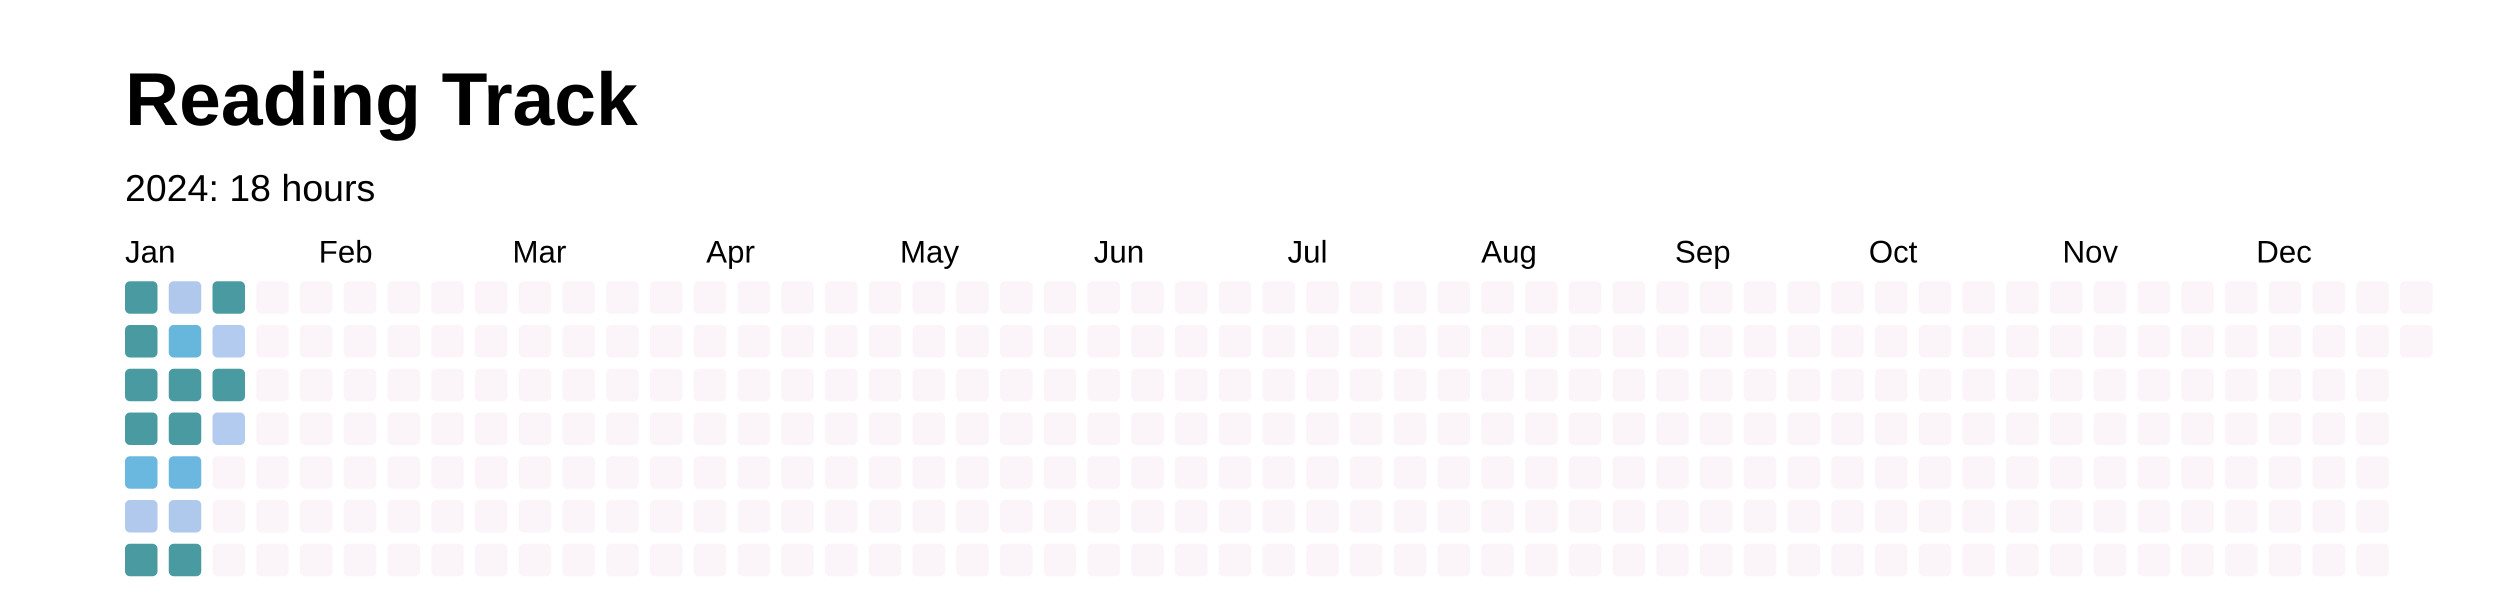
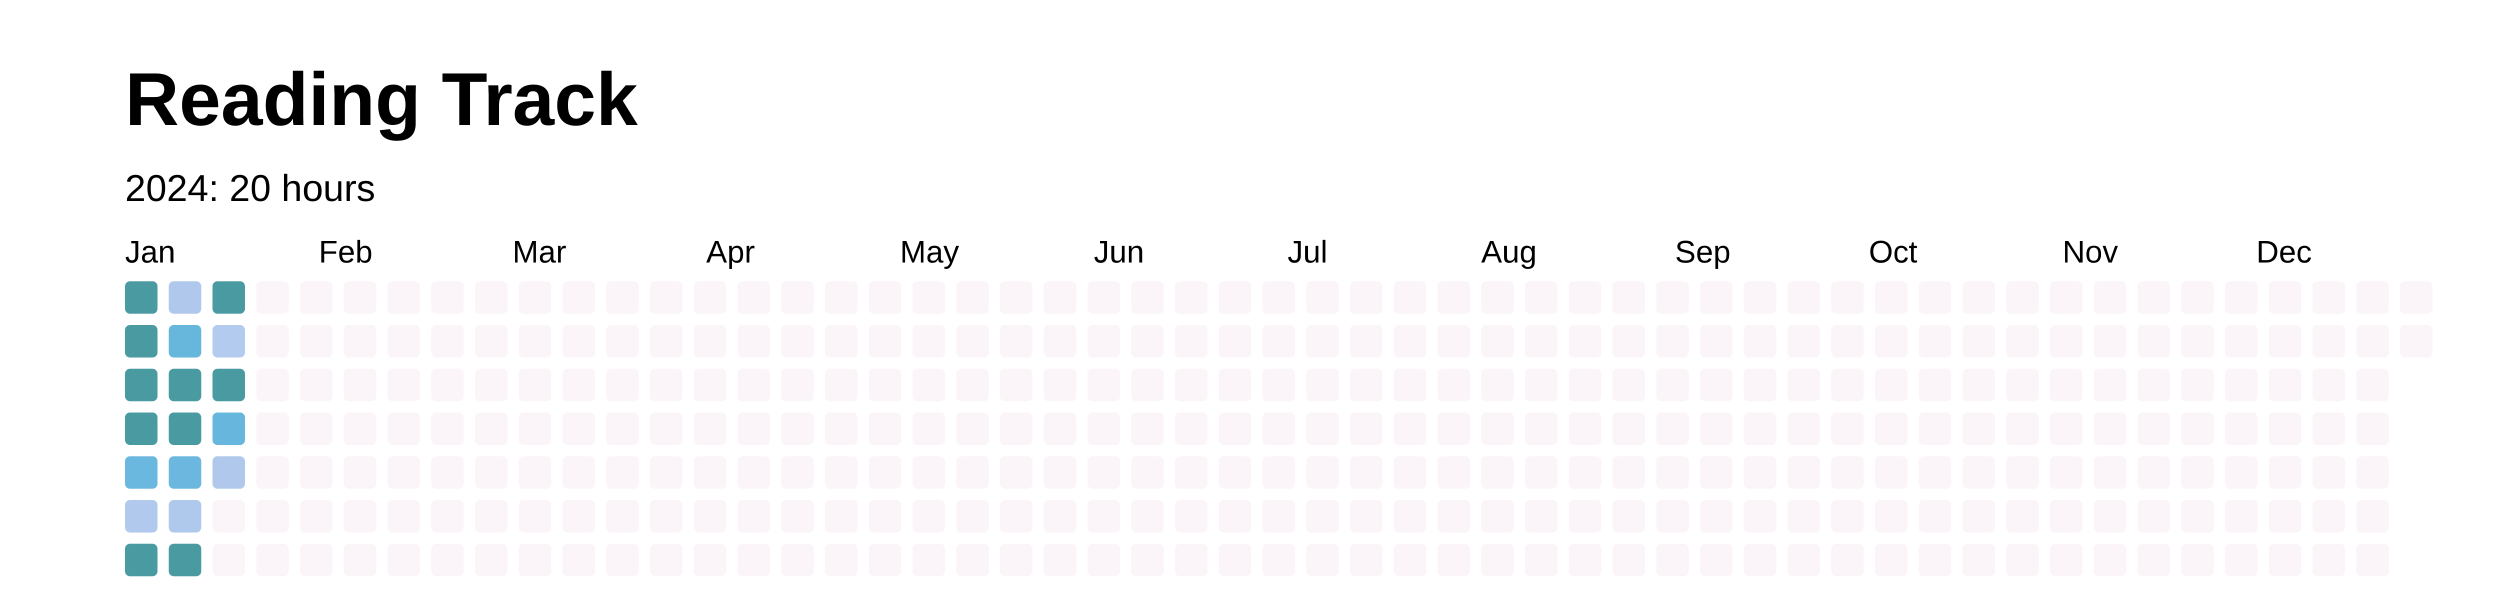
<svg xmlns="http://www.w3.org/2000/svg" baseProfile="full" height="48mm" version="1.1" viewBox="0,0,200,48" width="200mm">
  <defs />
  <rect fill="#FFFFFF" height="48" width="200" x="0" y="0" />
  <text fill="#000000" style="font-size:6px; font-family:Arial; font-weight:bold;" x="10" y="10">Reading Track</text>
-   <text dominant-baseline="hanging" fill="#000000" style="font-size:3.0px; font-family:Arial;" x="10" y="14">2024: 18 hours</text>
+   <text dominant-baseline="hanging" fill="#000000" style="font-size:3.0px; font-family:Arial;" x="10" y="14">2024: 20 hours</text>
  <text fill="#000000" style="font-size:2.5px; font-family:Arial" x="10.0" y="21.0">Jan</text>
  <text fill="#000000" style="font-size:2.5px; font-family:Arial" x="25.5" y="21.0">Feb</text>
  <text fill="#000000" style="font-size:2.5px; font-family:Arial" x="41.0" y="21.0">Mar</text>
  <text fill="#000000" style="font-size:2.5px; font-family:Arial" x="56.5" y="21.0">Apr</text>
  <text fill="#000000" style="font-size:2.5px; font-family:Arial" x="72.0" y="21.0">May</text>
  <text fill="#000000" style="font-size:2.5px; font-family:Arial" x="87.5" y="21.0">Jun</text>
  <text fill="#000000" style="font-size:2.5px; font-family:Arial" x="103.0" y="21.0">Jul</text>
  <text fill="#000000" style="font-size:2.5px; font-family:Arial" x="118.5" y="21.0">Aug</text>
  <text fill="#000000" style="font-size:2.5px; font-family:Arial" x="134.0" y="21.0">Sep</text>
  <text fill="#000000" style="font-size:2.5px; font-family:Arial" x="149.5" y="21.0">Oct</text>
  <text fill="#000000" style="font-size:2.5px; font-family:Arial" x="165.0" y="21.0">Nov</text>
  <text fill="#000000" style="font-size:2.5px; font-family:Arial" x="180.5" y="21.0">Dec</text>
  <rect fill="#4a9ba1" height="2.6" rx="0.4" ry="0.4" width="2.6" x="10.0" y="22.5" />
  <rect fill="#4a9ba1" height="2.6" rx="0.4" ry="0.4" width="2.6" x="10.0" y="26.0" />
  <rect fill="#4a9ba1" height="2.6" rx="0.4" ry="0.4" width="2.6" x="10.0" y="29.5" />
  <rect fill="#4a9ba1" height="2.6" rx="0.4" ry="0.4" width="2.6" x="10.0" y="33.0" />
  <rect fill="#6ab7df" height="2.6" rx="0.4" ry="0.4" width="2.6" x="10.0" y="36.5" />
  <rect fill="#b0c9ed" height="2.6" rx="0.4" ry="0.4" width="2.6" x="10.0" y="40.0" />
  <rect fill="#4a9ba1" height="2.6" rx="0.4" ry="0.4" width="2.6" x="10.0" y="43.5" />
  <rect fill="#afc8ec" height="2.6" rx="0.4" ry="0.4" width="2.6" x="13.5" y="22.5" />
  <rect fill="#67b6dc" height="2.6" rx="0.4" ry="0.4" width="2.6" x="13.5" y="26.0" />
  <rect fill="#4a9ba1" height="2.6" rx="0.4" ry="0.4" width="2.6" x="13.5" y="29.5" />
  <rect fill="#4a9ba1" height="2.6" rx="0.4" ry="0.4" width="2.6" x="13.5" y="33.0" />
  <rect fill="#6bb7df" height="2.6" rx="0.4" ry="0.4" width="2.6" x="13.5" y="36.5" />
  <rect fill="#afc9ec" height="2.6" rx="0.4" ry="0.4" width="2.6" x="13.5" y="40.0" />
  <rect fill="#4a9ba1" height="2.6" rx="0.4" ry="0.4" width="2.6" x="13.5" y="43.5" />
  <rect fill="#4a9ba1" height="2.6" rx="0.4" ry="0.4" width="2.6" x="17.0" y="22.5" />
  <rect fill="#b3cbee" height="2.6" rx="0.4" ry="0.4" width="2.6" x="17.0" y="26.0" />
  <rect fill="#4a9ba1" height="2.6" rx="0.4" ry="0.4" width="2.6" x="17.0" y="29.5" />
-   <rect fill="#b3cbee" height="2.6" rx="0.4" ry="0.4" width="2.6" x="17.0" y="33.0" />
-   <rect fill="#FBF4F9" height="2.6" rx="0.4" ry="0.4" width="2.6" x="17.0" y="36.5" />
+   <rect fill="#67b6dd" height="2.6" rx="0.4" ry="0.4" width="2.6" x="17.0" y="33.0" />
+   <rect fill="#afc8ec" height="2.6" rx="0.4" ry="0.4" width="2.6" x="17.0" y="36.5" />
  <rect fill="#FBF4F9" height="2.6" rx="0.4" ry="0.4" width="2.6" x="17.0" y="40.0" />
  <rect fill="#FBF4F9" height="2.6" rx="0.4" ry="0.4" width="2.6" x="17.0" y="43.5" />
  <rect fill="#FBF4F9" height="2.6" rx="0.4" ry="0.4" width="2.6" x="20.5" y="22.5" />
  <rect fill="#FBF4F9" height="2.6" rx="0.4" ry="0.4" width="2.6" x="20.5" y="26.0" />
  <rect fill="#FBF4F9" height="2.6" rx="0.4" ry="0.4" width="2.6" x="20.5" y="29.5" />
  <rect fill="#FBF4F9" height="2.6" rx="0.4" ry="0.4" width="2.6" x="20.5" y="33.0" />
  <rect fill="#FBF4F9" height="2.6" rx="0.4" ry="0.4" width="2.6" x="20.5" y="36.5" />
  <rect fill="#FBF4F9" height="2.6" rx="0.4" ry="0.4" width="2.6" x="20.5" y="40.0" />
  <rect fill="#FBF4F9" height="2.6" rx="0.4" ry="0.4" width="2.6" x="20.5" y="43.5" />
  <rect fill="#FBF4F9" height="2.6" rx="0.4" ry="0.4" width="2.6" x="24.0" y="22.5" />
  <rect fill="#FBF4F9" height="2.6" rx="0.4" ry="0.4" width="2.6" x="24.0" y="26.0" />
  <rect fill="#FBF4F9" height="2.6" rx="0.4" ry="0.4" width="2.6" x="24.0" y="29.5" />
  <rect fill="#FBF4F9" height="2.6" rx="0.4" ry="0.4" width="2.6" x="24.0" y="33.0" />
  <rect fill="#FBF4F9" height="2.6" rx="0.4" ry="0.4" width="2.6" x="24.0" y="36.5" />
  <rect fill="#FBF4F9" height="2.6" rx="0.4" ry="0.4" width="2.6" x="24.0" y="40.0" />
  <rect fill="#FBF4F9" height="2.6" rx="0.4" ry="0.4" width="2.6" x="24.0" y="43.5" />
  <rect fill="#FBF4F9" height="2.6" rx="0.4" ry="0.4" width="2.6" x="27.5" y="22.5" />
  <rect fill="#FBF4F9" height="2.6" rx="0.4" ry="0.4" width="2.6" x="27.5" y="26.0" />
  <rect fill="#FBF4F9" height="2.6" rx="0.4" ry="0.4" width="2.6" x="27.5" y="29.5" />
  <rect fill="#FBF4F9" height="2.6" rx="0.4" ry="0.4" width="2.6" x="27.5" y="33.0" />
  <rect fill="#FBF4F9" height="2.6" rx="0.4" ry="0.4" width="2.6" x="27.5" y="36.5" />
  <rect fill="#FBF4F9" height="2.6" rx="0.4" ry="0.4" width="2.6" x="27.5" y="40.0" />
  <rect fill="#FBF4F9" height="2.6" rx="0.4" ry="0.4" width="2.6" x="27.5" y="43.5" />
  <rect fill="#FBF4F9" height="2.6" rx="0.4" ry="0.4" width="2.6" x="31.0" y="22.5" />
  <rect fill="#FBF4F9" height="2.6" rx="0.4" ry="0.4" width="2.6" x="31.0" y="26.0" />
  <rect fill="#FBF4F9" height="2.6" rx="0.4" ry="0.4" width="2.6" x="31.0" y="29.5" />
  <rect fill="#FBF4F9" height="2.6" rx="0.4" ry="0.4" width="2.6" x="31.0" y="33.0" />
  <rect fill="#FBF4F9" height="2.6" rx="0.4" ry="0.4" width="2.6" x="31.0" y="36.5" />
  <rect fill="#FBF4F9" height="2.6" rx="0.4" ry="0.4" width="2.6" x="31.0" y="40.0" />
  <rect fill="#FBF4F9" height="2.6" rx="0.4" ry="0.4" width="2.6" x="31.0" y="43.5" />
  <rect fill="#FBF4F9" height="2.6" rx="0.4" ry="0.4" width="2.6" x="34.5" y="22.5" />
  <rect fill="#FBF4F9" height="2.6" rx="0.4" ry="0.4" width="2.6" x="34.5" y="26.0" />
  <rect fill="#FBF4F9" height="2.6" rx="0.4" ry="0.4" width="2.6" x="34.5" y="29.5" />
  <rect fill="#FBF4F9" height="2.6" rx="0.4" ry="0.4" width="2.6" x="34.5" y="33.0" />
  <rect fill="#FBF4F9" height="2.6" rx="0.4" ry="0.4" width="2.6" x="34.5" y="36.5" />
  <rect fill="#FBF4F9" height="2.6" rx="0.4" ry="0.4" width="2.6" x="34.5" y="40.0" />
  <rect fill="#FBF4F9" height="2.6" rx="0.4" ry="0.4" width="2.6" x="34.5" y="43.5" />
  <rect fill="#FBF4F9" height="2.6" rx="0.4" ry="0.4" width="2.6" x="38.0" y="22.5" />
  <rect fill="#FBF4F9" height="2.6" rx="0.4" ry="0.4" width="2.6" x="38.0" y="26.0" />
  <rect fill="#FBF4F9" height="2.6" rx="0.4" ry="0.4" width="2.6" x="38.0" y="29.5" />
  <rect fill="#FBF4F9" height="2.6" rx="0.4" ry="0.4" width="2.6" x="38.0" y="33.0" />
  <rect fill="#FBF4F9" height="2.6" rx="0.4" ry="0.4" width="2.6" x="38.0" y="36.5" />
  <rect fill="#FBF4F9" height="2.6" rx="0.4" ry="0.4" width="2.6" x="38.0" y="40.0" />
  <rect fill="#FBF4F9" height="2.6" rx="0.4" ry="0.4" width="2.6" x="38.0" y="43.5" />
  <rect fill="#FBF4F9" height="2.6" rx="0.4" ry="0.4" width="2.6" x="41.5" y="22.5" />
  <rect fill="#FBF4F9" height="2.6" rx="0.4" ry="0.4" width="2.6" x="41.5" y="26.0" />
  <rect fill="#FBF4F9" height="2.6" rx="0.4" ry="0.4" width="2.6" x="41.5" y="29.5" />
  <rect fill="#FBF4F9" height="2.6" rx="0.4" ry="0.4" width="2.6" x="41.5" y="33.0" />
  <rect fill="#FBF4F9" height="2.6" rx="0.4" ry="0.4" width="2.6" x="41.5" y="36.5" />
  <rect fill="#FBF4F9" height="2.6" rx="0.4" ry="0.4" width="2.6" x="41.5" y="40.0" />
  <rect fill="#FBF4F9" height="2.6" rx="0.4" ry="0.4" width="2.6" x="41.5" y="43.5" />
  <rect fill="#FBF4F9" height="2.6" rx="0.4" ry="0.4" width="2.6" x="45.0" y="22.5" />
  <rect fill="#FBF4F9" height="2.6" rx="0.4" ry="0.4" width="2.6" x="45.0" y="26.0" />
  <rect fill="#FBF4F9" height="2.6" rx="0.4" ry="0.4" width="2.6" x="45.0" y="29.5" />
  <rect fill="#FBF4F9" height="2.6" rx="0.4" ry="0.4" width="2.6" x="45.0" y="33.0" />
  <rect fill="#FBF4F9" height="2.6" rx="0.4" ry="0.4" width="2.6" x="45.0" y="36.5" />
  <rect fill="#FBF4F9" height="2.6" rx="0.4" ry="0.4" width="2.6" x="45.0" y="40.0" />
  <rect fill="#FBF4F9" height="2.6" rx="0.4" ry="0.4" width="2.6" x="45.0" y="43.5" />
  <rect fill="#FBF4F9" height="2.6" rx="0.4" ry="0.4" width="2.6" x="48.5" y="22.5" />
  <rect fill="#FBF4F9" height="2.6" rx="0.4" ry="0.4" width="2.6" x="48.5" y="26.0" />
  <rect fill="#FBF4F9" height="2.6" rx="0.4" ry="0.4" width="2.6" x="48.5" y="29.5" />
  <rect fill="#FBF4F9" height="2.6" rx="0.4" ry="0.4" width="2.6" x="48.5" y="33.0" />
  <rect fill="#FBF4F9" height="2.6" rx="0.4" ry="0.4" width="2.6" x="48.5" y="36.5" />
  <rect fill="#FBF4F9" height="2.6" rx="0.4" ry="0.4" width="2.6" x="48.5" y="40.0" />
  <rect fill="#FBF4F9" height="2.6" rx="0.4" ry="0.4" width="2.6" x="48.5" y="43.5" />
  <rect fill="#FBF4F9" height="2.6" rx="0.4" ry="0.4" width="2.6" x="52.0" y="22.5" />
  <rect fill="#FBF4F9" height="2.6" rx="0.4" ry="0.4" width="2.6" x="52.0" y="26.0" />
  <rect fill="#FBF4F9" height="2.6" rx="0.4" ry="0.4" width="2.6" x="52.0" y="29.5" />
  <rect fill="#FBF4F9" height="2.6" rx="0.4" ry="0.4" width="2.6" x="52.0" y="33.0" />
  <rect fill="#FBF4F9" height="2.6" rx="0.4" ry="0.4" width="2.6" x="52.0" y="36.5" />
  <rect fill="#FBF4F9" height="2.6" rx="0.4" ry="0.4" width="2.6" x="52.0" y="40.0" />
  <rect fill="#FBF4F9" height="2.6" rx="0.4" ry="0.4" width="2.6" x="52.0" y="43.5" />
  <rect fill="#FBF4F9" height="2.6" rx="0.4" ry="0.4" width="2.6" x="55.5" y="22.5" />
  <rect fill="#FBF4F9" height="2.6" rx="0.4" ry="0.4" width="2.6" x="55.5" y="26.0" />
  <rect fill="#FBF4F9" height="2.6" rx="0.4" ry="0.4" width="2.6" x="55.5" y="29.5" />
  <rect fill="#FBF4F9" height="2.6" rx="0.4" ry="0.4" width="2.6" x="55.5" y="33.0" />
  <rect fill="#FBF4F9" height="2.6" rx="0.4" ry="0.4" width="2.6" x="55.5" y="36.5" />
  <rect fill="#FBF4F9" height="2.6" rx="0.4" ry="0.4" width="2.6" x="55.5" y="40.0" />
  <rect fill="#FBF4F9" height="2.6" rx="0.4" ry="0.4" width="2.6" x="55.5" y="43.5" />
  <rect fill="#FBF4F9" height="2.6" rx="0.4" ry="0.4" width="2.6" x="59.0" y="22.5" />
  <rect fill="#FBF4F9" height="2.6" rx="0.4" ry="0.4" width="2.6" x="59.0" y="26.0" />
  <rect fill="#FBF4F9" height="2.6" rx="0.4" ry="0.4" width="2.6" x="59.0" y="29.5" />
  <rect fill="#FBF4F9" height="2.6" rx="0.4" ry="0.4" width="2.6" x="59.0" y="33.0" />
  <rect fill="#FBF4F9" height="2.6" rx="0.4" ry="0.4" width="2.6" x="59.0" y="36.5" />
  <rect fill="#FBF4F9" height="2.6" rx="0.4" ry="0.4" width="2.6" x="59.0" y="40.0" />
  <rect fill="#FBF4F9" height="2.6" rx="0.4" ry="0.4" width="2.6" x="59.0" y="43.5" />
  <rect fill="#FBF4F9" height="2.6" rx="0.4" ry="0.4" width="2.6" x="62.5" y="22.5" />
  <rect fill="#FBF4F9" height="2.6" rx="0.4" ry="0.4" width="2.6" x="62.5" y="26.0" />
  <rect fill="#FBF4F9" height="2.6" rx="0.4" ry="0.4" width="2.6" x="62.5" y="29.5" />
  <rect fill="#FBF4F9" height="2.6" rx="0.4" ry="0.4" width="2.6" x="62.5" y="33.0" />
  <rect fill="#FBF4F9" height="2.6" rx="0.4" ry="0.4" width="2.6" x="62.5" y="36.5" />
  <rect fill="#FBF4F9" height="2.6" rx="0.4" ry="0.4" width="2.6" x="62.5" y="40.0" />
  <rect fill="#FBF4F9" height="2.6" rx="0.4" ry="0.4" width="2.6" x="62.5" y="43.5" />
  <rect fill="#FBF4F9" height="2.6" rx="0.4" ry="0.4" width="2.6" x="66.0" y="22.5" />
  <rect fill="#FBF4F9" height="2.6" rx="0.4" ry="0.4" width="2.6" x="66.0" y="26.0" />
  <rect fill="#FBF4F9" height="2.6" rx="0.4" ry="0.4" width="2.6" x="66.0" y="29.5" />
  <rect fill="#FBF4F9" height="2.6" rx="0.4" ry="0.4" width="2.6" x="66.0" y="33.0" />
  <rect fill="#FBF4F9" height="2.6" rx="0.4" ry="0.4" width="2.6" x="66.0" y="36.5" />
  <rect fill="#FBF4F9" height="2.6" rx="0.4" ry="0.4" width="2.6" x="66.0" y="40.0" />
  <rect fill="#FBF4F9" height="2.6" rx="0.4" ry="0.4" width="2.6" x="66.0" y="43.5" />
  <rect fill="#FBF4F9" height="2.6" rx="0.4" ry="0.4" width="2.6" x="69.5" y="22.5" />
  <rect fill="#FBF4F9" height="2.6" rx="0.4" ry="0.4" width="2.6" x="69.5" y="26.0" />
  <rect fill="#FBF4F9" height="2.6" rx="0.4" ry="0.4" width="2.6" x="69.5" y="29.5" />
  <rect fill="#FBF4F9" height="2.6" rx="0.4" ry="0.4" width="2.6" x="69.5" y="33.0" />
  <rect fill="#FBF4F9" height="2.6" rx="0.4" ry="0.4" width="2.6" x="69.5" y="36.5" />
  <rect fill="#FBF4F9" height="2.6" rx="0.4" ry="0.4" width="2.6" x="69.5" y="40.0" />
  <rect fill="#FBF4F9" height="2.6" rx="0.4" ry="0.4" width="2.6" x="69.5" y="43.5" />
  <rect fill="#FBF4F9" height="2.6" rx="0.4" ry="0.4" width="2.6" x="73.0" y="22.5" />
  <rect fill="#FBF4F9" height="2.6" rx="0.4" ry="0.4" width="2.6" x="73.0" y="26.0" />
  <rect fill="#FBF4F9" height="2.6" rx="0.4" ry="0.4" width="2.6" x="73.0" y="29.5" />
  <rect fill="#FBF4F9" height="2.6" rx="0.4" ry="0.4" width="2.6" x="73.0" y="33.0" />
  <rect fill="#FBF4F9" height="2.6" rx="0.4" ry="0.4" width="2.6" x="73.0" y="36.5" />
  <rect fill="#FBF4F9" height="2.6" rx="0.4" ry="0.4" width="2.6" x="73.0" y="40.0" />
  <rect fill="#FBF4F9" height="2.6" rx="0.4" ry="0.4" width="2.6" x="73.0" y="43.5" />
  <rect fill="#FBF4F9" height="2.6" rx="0.4" ry="0.4" width="2.6" x="76.5" y="22.5" />
  <rect fill="#FBF4F9" height="2.6" rx="0.4" ry="0.4" width="2.6" x="76.5" y="26.0" />
  <rect fill="#FBF4F9" height="2.6" rx="0.4" ry="0.4" width="2.6" x="76.5" y="29.5" />
  <rect fill="#FBF4F9" height="2.6" rx="0.4" ry="0.4" width="2.6" x="76.5" y="33.0" />
  <rect fill="#FBF4F9" height="2.6" rx="0.4" ry="0.4" width="2.6" x="76.5" y="36.5" />
  <rect fill="#FBF4F9" height="2.6" rx="0.4" ry="0.4" width="2.6" x="76.5" y="40.0" />
  <rect fill="#FBF4F9" height="2.6" rx="0.4" ry="0.4" width="2.6" x="76.5" y="43.5" />
  <rect fill="#FBF4F9" height="2.6" rx="0.4" ry="0.4" width="2.6" x="80.0" y="22.5" />
  <rect fill="#FBF4F9" height="2.6" rx="0.4" ry="0.4" width="2.6" x="80.0" y="26.0" />
  <rect fill="#FBF4F9" height="2.6" rx="0.4" ry="0.4" width="2.6" x="80.0" y="29.5" />
  <rect fill="#FBF4F9" height="2.6" rx="0.4" ry="0.4" width="2.6" x="80.0" y="33.0" />
  <rect fill="#FBF4F9" height="2.6" rx="0.4" ry="0.4" width="2.6" x="80.0" y="36.5" />
  <rect fill="#FBF4F9" height="2.6" rx="0.4" ry="0.4" width="2.6" x="80.0" y="40.0" />
  <rect fill="#FBF4F9" height="2.6" rx="0.4" ry="0.4" width="2.6" x="80.0" y="43.5" />
  <rect fill="#FBF4F9" height="2.6" rx="0.4" ry="0.4" width="2.6" x="83.5" y="22.5" />
  <rect fill="#FBF4F9" height="2.6" rx="0.4" ry="0.4" width="2.6" x="83.5" y="26.0" />
  <rect fill="#FBF4F9" height="2.6" rx="0.4" ry="0.4" width="2.6" x="83.5" y="29.5" />
  <rect fill="#FBF4F9" height="2.6" rx="0.4" ry="0.4" width="2.6" x="83.5" y="33.0" />
  <rect fill="#FBF4F9" height="2.6" rx="0.4" ry="0.4" width="2.6" x="83.5" y="36.5" />
  <rect fill="#FBF4F9" height="2.6" rx="0.4" ry="0.4" width="2.6" x="83.5" y="40.0" />
  <rect fill="#FBF4F9" height="2.6" rx="0.4" ry="0.4" width="2.6" x="83.5" y="43.5" />
  <rect fill="#FBF4F9" height="2.6" rx="0.4" ry="0.4" width="2.6" x="87.0" y="22.5" />
  <rect fill="#FBF4F9" height="2.6" rx="0.4" ry="0.4" width="2.6" x="87.0" y="26.0" />
  <rect fill="#FBF4F9" height="2.6" rx="0.4" ry="0.4" width="2.6" x="87.0" y="29.5" />
  <rect fill="#FBF4F9" height="2.6" rx="0.4" ry="0.4" width="2.6" x="87.0" y="33.0" />
  <rect fill="#FBF4F9" height="2.6" rx="0.4" ry="0.4" width="2.6" x="87.0" y="36.5" />
  <rect fill="#FBF4F9" height="2.6" rx="0.4" ry="0.4" width="2.6" x="87.0" y="40.0" />
  <rect fill="#FBF4F9" height="2.6" rx="0.4" ry="0.4" width="2.6" x="87.0" y="43.5" />
  <rect fill="#FBF4F9" height="2.6" rx="0.4" ry="0.4" width="2.6" x="90.5" y="22.5" />
  <rect fill="#FBF4F9" height="2.6" rx="0.4" ry="0.4" width="2.6" x="90.5" y="26.0" />
  <rect fill="#FBF4F9" height="2.6" rx="0.4" ry="0.4" width="2.6" x="90.5" y="29.5" />
  <rect fill="#FBF4F9" height="2.6" rx="0.4" ry="0.4" width="2.6" x="90.5" y="33.0" />
  <rect fill="#FBF4F9" height="2.6" rx="0.4" ry="0.4" width="2.6" x="90.5" y="36.5" />
  <rect fill="#FBF4F9" height="2.6" rx="0.4" ry="0.4" width="2.6" x="90.5" y="40.0" />
  <rect fill="#FBF4F9" height="2.6" rx="0.4" ry="0.4" width="2.6" x="90.5" y="43.5" />
  <rect fill="#FBF4F9" height="2.6" rx="0.4" ry="0.4" width="2.6" x="94.0" y="22.5" />
  <rect fill="#FBF4F9" height="2.6" rx="0.4" ry="0.4" width="2.6" x="94.0" y="26.0" />
  <rect fill="#FBF4F9" height="2.6" rx="0.4" ry="0.4" width="2.6" x="94.0" y="29.5" />
  <rect fill="#FBF4F9" height="2.6" rx="0.4" ry="0.4" width="2.6" x="94.0" y="33.0" />
  <rect fill="#FBF4F9" height="2.6" rx="0.4" ry="0.4" width="2.6" x="94.0" y="36.5" />
  <rect fill="#FBF4F9" height="2.6" rx="0.4" ry="0.4" width="2.6" x="94.0" y="40.0" />
  <rect fill="#FBF4F9" height="2.6" rx="0.4" ry="0.4" width="2.6" x="94.0" y="43.5" />
  <rect fill="#FBF4F9" height="2.6" rx="0.4" ry="0.4" width="2.6" x="97.5" y="22.5" />
  <rect fill="#FBF4F9" height="2.6" rx="0.4" ry="0.4" width="2.6" x="97.5" y="26.0" />
  <rect fill="#FBF4F9" height="2.6" rx="0.4" ry="0.4" width="2.6" x="97.5" y="29.5" />
  <rect fill="#FBF4F9" height="2.6" rx="0.4" ry="0.4" width="2.6" x="97.5" y="33.0" />
  <rect fill="#FBF4F9" height="2.6" rx="0.4" ry="0.4" width="2.6" x="97.5" y="36.5" />
  <rect fill="#FBF4F9" height="2.6" rx="0.4" ry="0.4" width="2.6" x="97.5" y="40.0" />
  <rect fill="#FBF4F9" height="2.6" rx="0.4" ry="0.4" width="2.6" x="97.5" y="43.5" />
  <rect fill="#FBF4F9" height="2.6" rx="0.4" ry="0.4" width="2.6" x="101.0" y="22.5" />
  <rect fill="#FBF4F9" height="2.6" rx="0.4" ry="0.4" width="2.6" x="101.0" y="26.0" />
  <rect fill="#FBF4F9" height="2.6" rx="0.4" ry="0.4" width="2.6" x="101.0" y="29.5" />
  <rect fill="#FBF4F9" height="2.6" rx="0.4" ry="0.4" width="2.6" x="101.0" y="33.0" />
  <rect fill="#FBF4F9" height="2.6" rx="0.4" ry="0.4" width="2.6" x="101.0" y="36.5" />
  <rect fill="#FBF4F9" height="2.6" rx="0.4" ry="0.4" width="2.6" x="101.0" y="40.0" />
  <rect fill="#FBF4F9" height="2.6" rx="0.4" ry="0.4" width="2.6" x="101.0" y="43.5" />
  <rect fill="#FBF4F9" height="2.6" rx="0.4" ry="0.4" width="2.6" x="104.5" y="22.5" />
  <rect fill="#FBF4F9" height="2.6" rx="0.4" ry="0.4" width="2.6" x="104.5" y="26.0" />
  <rect fill="#FBF4F9" height="2.6" rx="0.4" ry="0.4" width="2.6" x="104.5" y="29.5" />
  <rect fill="#FBF4F9" height="2.6" rx="0.4" ry="0.4" width="2.6" x="104.5" y="33.0" />
  <rect fill="#FBF4F9" height="2.6" rx="0.4" ry="0.4" width="2.6" x="104.5" y="36.5" />
  <rect fill="#FBF4F9" height="2.6" rx="0.4" ry="0.4" width="2.6" x="104.5" y="40.0" />
  <rect fill="#FBF4F9" height="2.6" rx="0.4" ry="0.4" width="2.6" x="104.5" y="43.5" />
  <rect fill="#FBF4F9" height="2.6" rx="0.4" ry="0.4" width="2.6" x="108.0" y="22.5" />
  <rect fill="#FBF4F9" height="2.6" rx="0.4" ry="0.4" width="2.6" x="108.0" y="26.0" />
  <rect fill="#FBF4F9" height="2.6" rx="0.4" ry="0.4" width="2.6" x="108.0" y="29.5" />
  <rect fill="#FBF4F9" height="2.6" rx="0.4" ry="0.4" width="2.6" x="108.0" y="33.0" />
  <rect fill="#FBF4F9" height="2.6" rx="0.4" ry="0.4" width="2.6" x="108.0" y="36.5" />
  <rect fill="#FBF4F9" height="2.6" rx="0.4" ry="0.4" width="2.6" x="108.0" y="40.0" />
  <rect fill="#FBF4F9" height="2.6" rx="0.4" ry="0.4" width="2.6" x="108.0" y="43.5" />
  <rect fill="#FBF4F9" height="2.6" rx="0.4" ry="0.4" width="2.6" x="111.5" y="22.5" />
  <rect fill="#FBF4F9" height="2.6" rx="0.4" ry="0.4" width="2.6" x="111.5" y="26.0" />
  <rect fill="#FBF4F9" height="2.6" rx="0.4" ry="0.4" width="2.6" x="111.5" y="29.5" />
  <rect fill="#FBF4F9" height="2.6" rx="0.4" ry="0.4" width="2.6" x="111.5" y="33.0" />
  <rect fill="#FBF4F9" height="2.6" rx="0.4" ry="0.4" width="2.6" x="111.5" y="36.5" />
  <rect fill="#FBF4F9" height="2.6" rx="0.4" ry="0.4" width="2.6" x="111.5" y="40.0" />
  <rect fill="#FBF4F9" height="2.6" rx="0.4" ry="0.4" width="2.6" x="111.5" y="43.5" />
  <rect fill="#FBF4F9" height="2.6" rx="0.4" ry="0.4" width="2.6" x="115.0" y="22.5" />
  <rect fill="#FBF4F9" height="2.6" rx="0.4" ry="0.4" width="2.6" x="115.0" y="26.0" />
  <rect fill="#FBF4F9" height="2.6" rx="0.4" ry="0.4" width="2.6" x="115.0" y="29.5" />
  <rect fill="#FBF4F9" height="2.6" rx="0.4" ry="0.4" width="2.6" x="115.0" y="33.0" />
  <rect fill="#FBF4F9" height="2.6" rx="0.4" ry="0.4" width="2.6" x="115.0" y="36.5" />
  <rect fill="#FBF4F9" height="2.6" rx="0.4" ry="0.4" width="2.6" x="115.0" y="40.0" />
  <rect fill="#FBF4F9" height="2.6" rx="0.4" ry="0.4" width="2.6" x="115.0" y="43.5" />
  <rect fill="#FBF4F9" height="2.6" rx="0.4" ry="0.4" width="2.6" x="118.5" y="22.5" />
  <rect fill="#FBF4F9" height="2.6" rx="0.4" ry="0.4" width="2.6" x="118.5" y="26.0" />
  <rect fill="#FBF4F9" height="2.6" rx="0.4" ry="0.4" width="2.6" x="118.5" y="29.5" />
  <rect fill="#FBF4F9" height="2.6" rx="0.4" ry="0.4" width="2.6" x="118.5" y="33.0" />
  <rect fill="#FBF4F9" height="2.6" rx="0.4" ry="0.4" width="2.6" x="118.5" y="36.5" />
  <rect fill="#FBF4F9" height="2.6" rx="0.4" ry="0.4" width="2.6" x="118.5" y="40.0" />
  <rect fill="#FBF4F9" height="2.6" rx="0.4" ry="0.4" width="2.6" x="118.5" y="43.5" />
  <rect fill="#FBF4F9" height="2.6" rx="0.4" ry="0.4" width="2.6" x="122.0" y="22.5" />
  <rect fill="#FBF4F9" height="2.6" rx="0.4" ry="0.4" width="2.6" x="122.0" y="26.0" />
  <rect fill="#FBF4F9" height="2.6" rx="0.4" ry="0.4" width="2.6" x="122.0" y="29.5" />
  <rect fill="#FBF4F9" height="2.6" rx="0.4" ry="0.4" width="2.6" x="122.0" y="33.0" />
  <rect fill="#FBF4F9" height="2.6" rx="0.4" ry="0.4" width="2.6" x="122.0" y="36.5" />
  <rect fill="#FBF4F9" height="2.6" rx="0.4" ry="0.4" width="2.6" x="122.0" y="40.0" />
  <rect fill="#FBF4F9" height="2.6" rx="0.4" ry="0.4" width="2.6" x="122.0" y="43.5" />
  <rect fill="#FBF4F9" height="2.6" rx="0.4" ry="0.4" width="2.6" x="125.5" y="22.5" />
  <rect fill="#FBF4F9" height="2.6" rx="0.4" ry="0.4" width="2.6" x="125.5" y="26.0" />
  <rect fill="#FBF4F9" height="2.6" rx="0.4" ry="0.4" width="2.6" x="125.5" y="29.5" />
  <rect fill="#FBF4F9" height="2.6" rx="0.4" ry="0.4" width="2.6" x="125.5" y="33.0" />
  <rect fill="#FBF4F9" height="2.6" rx="0.4" ry="0.4" width="2.6" x="125.5" y="36.5" />
  <rect fill="#FBF4F9" height="2.6" rx="0.4" ry="0.4" width="2.6" x="125.5" y="40.0" />
  <rect fill="#FBF4F9" height="2.6" rx="0.4" ry="0.4" width="2.6" x="125.5" y="43.5" />
  <rect fill="#FBF4F9" height="2.6" rx="0.4" ry="0.4" width="2.6" x="129.0" y="22.5" />
  <rect fill="#FBF4F9" height="2.6" rx="0.4" ry="0.4" width="2.6" x="129.0" y="26.0" />
  <rect fill="#FBF4F9" height="2.6" rx="0.4" ry="0.4" width="2.6" x="129.0" y="29.5" />
  <rect fill="#FBF4F9" height="2.6" rx="0.4" ry="0.4" width="2.6" x="129.0" y="33.0" />
  <rect fill="#FBF4F9" height="2.6" rx="0.4" ry="0.4" width="2.6" x="129.0" y="36.5" />
  <rect fill="#FBF4F9" height="2.6" rx="0.4" ry="0.4" width="2.6" x="129.0" y="40.0" />
  <rect fill="#FBF4F9" height="2.6" rx="0.4" ry="0.4" width="2.6" x="129.0" y="43.5" />
  <rect fill="#FBF4F9" height="2.6" rx="0.4" ry="0.4" width="2.6" x="132.5" y="22.5" />
  <rect fill="#FBF4F9" height="2.6" rx="0.4" ry="0.4" width="2.6" x="132.5" y="26.0" />
  <rect fill="#FBF4F9" height="2.6" rx="0.4" ry="0.4" width="2.6" x="132.5" y="29.5" />
  <rect fill="#FBF4F9" height="2.6" rx="0.4" ry="0.4" width="2.6" x="132.5" y="33.0" />
  <rect fill="#FBF4F9" height="2.6" rx="0.4" ry="0.4" width="2.6" x="132.5" y="36.5" />
  <rect fill="#FBF4F9" height="2.6" rx="0.4" ry="0.4" width="2.6" x="132.5" y="40.0" />
  <rect fill="#FBF4F9" height="2.6" rx="0.4" ry="0.4" width="2.6" x="132.5" y="43.5" />
  <rect fill="#FBF4F9" height="2.6" rx="0.4" ry="0.4" width="2.6" x="136.0" y="22.5" />
  <rect fill="#FBF4F9" height="2.6" rx="0.4" ry="0.4" width="2.6" x="136.0" y="26.0" />
  <rect fill="#FBF4F9" height="2.6" rx="0.4" ry="0.4" width="2.6" x="136.0" y="29.5" />
  <rect fill="#FBF4F9" height="2.6" rx="0.4" ry="0.4" width="2.6" x="136.0" y="33.0" />
  <rect fill="#FBF4F9" height="2.6" rx="0.4" ry="0.4" width="2.6" x="136.0" y="36.5" />
  <rect fill="#FBF4F9" height="2.6" rx="0.4" ry="0.4" width="2.6" x="136.0" y="40.0" />
  <rect fill="#FBF4F9" height="2.6" rx="0.4" ry="0.4" width="2.6" x="136.0" y="43.5" />
  <rect fill="#FBF4F9" height="2.6" rx="0.4" ry="0.4" width="2.6" x="139.5" y="22.5" />
  <rect fill="#FBF4F9" height="2.6" rx="0.4" ry="0.4" width="2.6" x="139.5" y="26.0" />
  <rect fill="#FBF4F9" height="2.6" rx="0.4" ry="0.4" width="2.6" x="139.5" y="29.5" />
  <rect fill="#FBF4F9" height="2.6" rx="0.4" ry="0.4" width="2.6" x="139.5" y="33.0" />
  <rect fill="#FBF4F9" height="2.6" rx="0.4" ry="0.4" width="2.6" x="139.5" y="36.5" />
  <rect fill="#FBF4F9" height="2.6" rx="0.4" ry="0.4" width="2.6" x="139.5" y="40.0" />
  <rect fill="#FBF4F9" height="2.6" rx="0.4" ry="0.4" width="2.6" x="139.5" y="43.5" />
  <rect fill="#FBF4F9" height="2.6" rx="0.4" ry="0.4" width="2.6" x="143.0" y="22.5" />
  <rect fill="#FBF4F9" height="2.6" rx="0.4" ry="0.4" width="2.6" x="143.0" y="26.0" />
  <rect fill="#FBF4F9" height="2.6" rx="0.4" ry="0.4" width="2.6" x="143.0" y="29.5" />
  <rect fill="#FBF4F9" height="2.6" rx="0.4" ry="0.4" width="2.6" x="143.0" y="33.0" />
  <rect fill="#FBF4F9" height="2.6" rx="0.4" ry="0.4" width="2.6" x="143.0" y="36.5" />
  <rect fill="#FBF4F9" height="2.6" rx="0.4" ry="0.4" width="2.6" x="143.0" y="40.0" />
  <rect fill="#FBF4F9" height="2.6" rx="0.4" ry="0.4" width="2.6" x="143.0" y="43.5" />
  <rect fill="#FBF4F9" height="2.6" rx="0.4" ry="0.4" width="2.6" x="146.5" y="22.5" />
  <rect fill="#FBF4F9" height="2.6" rx="0.4" ry="0.4" width="2.6" x="146.5" y="26.0" />
  <rect fill="#FBF4F9" height="2.6" rx="0.4" ry="0.4" width="2.6" x="146.5" y="29.5" />
  <rect fill="#FBF4F9" height="2.6" rx="0.4" ry="0.4" width="2.6" x="146.5" y="33.0" />
  <rect fill="#FBF4F9" height="2.6" rx="0.4" ry="0.4" width="2.6" x="146.5" y="36.5" />
  <rect fill="#FBF4F9" height="2.6" rx="0.4" ry="0.4" width="2.6" x="146.5" y="40.0" />
  <rect fill="#FBF4F9" height="2.6" rx="0.4" ry="0.4" width="2.6" x="146.5" y="43.5" />
  <rect fill="#FBF4F9" height="2.6" rx="0.4" ry="0.4" width="2.6" x="150.0" y="22.5" />
  <rect fill="#FBF4F9" height="2.6" rx="0.4" ry="0.4" width="2.6" x="150.0" y="26.0" />
  <rect fill="#FBF4F9" height="2.6" rx="0.4" ry="0.4" width="2.6" x="150.0" y="29.5" />
  <rect fill="#FBF4F9" height="2.6" rx="0.4" ry="0.4" width="2.6" x="150.0" y="33.0" />
  <rect fill="#FBF4F9" height="2.6" rx="0.4" ry="0.4" width="2.6" x="150.0" y="36.5" />
  <rect fill="#FBF4F9" height="2.6" rx="0.4" ry="0.4" width="2.6" x="150.0" y="40.0" />
  <rect fill="#FBF4F9" height="2.6" rx="0.4" ry="0.4" width="2.6" x="150.0" y="43.5" />
  <rect fill="#FBF4F9" height="2.6" rx="0.4" ry="0.4" width="2.6" x="153.5" y="22.5" />
  <rect fill="#FBF4F9" height="2.6" rx="0.4" ry="0.4" width="2.6" x="153.5" y="26.0" />
  <rect fill="#FBF4F9" height="2.6" rx="0.4" ry="0.4" width="2.6" x="153.5" y="29.5" />
  <rect fill="#FBF4F9" height="2.6" rx="0.4" ry="0.4" width="2.6" x="153.5" y="33.0" />
  <rect fill="#FBF4F9" height="2.6" rx="0.4" ry="0.4" width="2.6" x="153.5" y="36.5" />
  <rect fill="#FBF4F9" height="2.6" rx="0.4" ry="0.4" width="2.6" x="153.5" y="40.0" />
  <rect fill="#FBF4F9" height="2.6" rx="0.4" ry="0.4" width="2.6" x="153.5" y="43.5" />
  <rect fill="#FBF4F9" height="2.6" rx="0.4" ry="0.4" width="2.6" x="157.0" y="22.5" />
  <rect fill="#FBF4F9" height="2.6" rx="0.4" ry="0.4" width="2.6" x="157.0" y="26.0" />
  <rect fill="#FBF4F9" height="2.6" rx="0.4" ry="0.4" width="2.6" x="157.0" y="29.5" />
  <rect fill="#FBF4F9" height="2.6" rx="0.4" ry="0.4" width="2.6" x="157.0" y="33.0" />
  <rect fill="#FBF4F9" height="2.6" rx="0.4" ry="0.4" width="2.6" x="157.0" y="36.5" />
  <rect fill="#FBF4F9" height="2.6" rx="0.4" ry="0.4" width="2.6" x="157.0" y="40.0" />
  <rect fill="#FBF4F9" height="2.6" rx="0.4" ry="0.4" width="2.6" x="157.0" y="43.5" />
  <rect fill="#FBF4F9" height="2.6" rx="0.4" ry="0.4" width="2.6" x="160.5" y="22.5" />
  <rect fill="#FBF4F9" height="2.6" rx="0.4" ry="0.4" width="2.6" x="160.5" y="26.0" />
  <rect fill="#FBF4F9" height="2.6" rx="0.4" ry="0.4" width="2.6" x="160.5" y="29.5" />
  <rect fill="#FBF4F9" height="2.6" rx="0.4" ry="0.4" width="2.6" x="160.5" y="33.0" />
  <rect fill="#FBF4F9" height="2.6" rx="0.4" ry="0.4" width="2.6" x="160.5" y="36.5" />
  <rect fill="#FBF4F9" height="2.6" rx="0.4" ry="0.4" width="2.6" x="160.5" y="40.0" />
  <rect fill="#FBF4F9" height="2.6" rx="0.4" ry="0.4" width="2.6" x="160.5" y="43.5" />
  <rect fill="#FBF4F9" height="2.6" rx="0.4" ry="0.4" width="2.6" x="164.0" y="22.5" />
  <rect fill="#FBF4F9" height="2.6" rx="0.4" ry="0.4" width="2.6" x="164.0" y="26.0" />
  <rect fill="#FBF4F9" height="2.6" rx="0.4" ry="0.4" width="2.6" x="164.0" y="29.5" />
  <rect fill="#FBF4F9" height="2.6" rx="0.4" ry="0.4" width="2.6" x="164.0" y="33.0" />
  <rect fill="#FBF4F9" height="2.6" rx="0.4" ry="0.4" width="2.6" x="164.0" y="36.5" />
  <rect fill="#FBF4F9" height="2.6" rx="0.4" ry="0.4" width="2.6" x="164.0" y="40.0" />
  <rect fill="#FBF4F9" height="2.6" rx="0.4" ry="0.4" width="2.6" x="164.0" y="43.5" />
  <rect fill="#FBF4F9" height="2.6" rx="0.4" ry="0.4" width="2.6" x="167.5" y="22.5" />
  <rect fill="#FBF4F9" height="2.6" rx="0.4" ry="0.4" width="2.6" x="167.5" y="26.0" />
  <rect fill="#FBF4F9" height="2.6" rx="0.4" ry="0.4" width="2.6" x="167.5" y="29.5" />
  <rect fill="#FBF4F9" height="2.6" rx="0.4" ry="0.4" width="2.6" x="167.5" y="33.0" />
  <rect fill="#FBF4F9" height="2.6" rx="0.4" ry="0.4" width="2.6" x="167.5" y="36.5" />
  <rect fill="#FBF4F9" height="2.6" rx="0.4" ry="0.4" width="2.6" x="167.5" y="40.0" />
  <rect fill="#FBF4F9" height="2.6" rx="0.4" ry="0.4" width="2.6" x="167.5" y="43.5" />
  <rect fill="#FBF4F9" height="2.6" rx="0.4" ry="0.4" width="2.6" x="171.0" y="22.5" />
  <rect fill="#FBF4F9" height="2.6" rx="0.4" ry="0.4" width="2.6" x="171.0" y="26.0" />
  <rect fill="#FBF4F9" height="2.6" rx="0.4" ry="0.4" width="2.6" x="171.0" y="29.5" />
  <rect fill="#FBF4F9" height="2.6" rx="0.4" ry="0.4" width="2.6" x="171.0" y="33.0" />
  <rect fill="#FBF4F9" height="2.6" rx="0.4" ry="0.4" width="2.6" x="171.0" y="36.5" />
  <rect fill="#FBF4F9" height="2.6" rx="0.4" ry="0.4" width="2.6" x="171.0" y="40.0" />
  <rect fill="#FBF4F9" height="2.6" rx="0.4" ry="0.4" width="2.6" x="171.0" y="43.5" />
  <rect fill="#FBF4F9" height="2.6" rx="0.4" ry="0.4" width="2.6" x="174.5" y="22.5" />
  <rect fill="#FBF4F9" height="2.6" rx="0.4" ry="0.4" width="2.6" x="174.5" y="26.0" />
  <rect fill="#FBF4F9" height="2.6" rx="0.4" ry="0.4" width="2.6" x="174.5" y="29.5" />
  <rect fill="#FBF4F9" height="2.6" rx="0.4" ry="0.4" width="2.6" x="174.5" y="33.0" />
  <rect fill="#FBF4F9" height="2.6" rx="0.4" ry="0.4" width="2.6" x="174.5" y="36.5" />
  <rect fill="#FBF4F9" height="2.6" rx="0.4" ry="0.4" width="2.6" x="174.5" y="40.0" />
  <rect fill="#FBF4F9" height="2.6" rx="0.4" ry="0.4" width="2.6" x="174.5" y="43.5" />
  <rect fill="#FBF4F9" height="2.6" rx="0.4" ry="0.4" width="2.6" x="178.0" y="22.5" />
  <rect fill="#FBF4F9" height="2.6" rx="0.4" ry="0.4" width="2.6" x="178.0" y="26.0" />
  <rect fill="#FBF4F9" height="2.6" rx="0.4" ry="0.4" width="2.6" x="178.0" y="29.5" />
  <rect fill="#FBF4F9" height="2.6" rx="0.4" ry="0.4" width="2.6" x="178.0" y="33.0" />
  <rect fill="#FBF4F9" height="2.6" rx="0.4" ry="0.4" width="2.6" x="178.0" y="36.5" />
  <rect fill="#FBF4F9" height="2.6" rx="0.4" ry="0.4" width="2.6" x="178.0" y="40.0" />
  <rect fill="#FBF4F9" height="2.6" rx="0.4" ry="0.4" width="2.6" x="178.0" y="43.5" />
  <rect fill="#FBF4F9" height="2.6" rx="0.4" ry="0.4" width="2.6" x="181.5" y="22.5" />
  <rect fill="#FBF4F9" height="2.6" rx="0.4" ry="0.4" width="2.6" x="181.5" y="26.0" />
  <rect fill="#FBF4F9" height="2.6" rx="0.4" ry="0.4" width="2.6" x="181.5" y="29.5" />
  <rect fill="#FBF4F9" height="2.6" rx="0.4" ry="0.4" width="2.6" x="181.5" y="33.0" />
  <rect fill="#FBF4F9" height="2.6" rx="0.4" ry="0.4" width="2.6" x="181.5" y="36.5" />
  <rect fill="#FBF4F9" height="2.6" rx="0.4" ry="0.4" width="2.6" x="181.5" y="40.0" />
  <rect fill="#FBF4F9" height="2.6" rx="0.4" ry="0.4" width="2.6" x="181.5" y="43.5" />
  <rect fill="#FBF4F9" height="2.6" rx="0.4" ry="0.4" width="2.6" x="185.0" y="22.5" />
  <rect fill="#FBF4F9" height="2.6" rx="0.4" ry="0.4" width="2.6" x="185.0" y="26.0" />
  <rect fill="#FBF4F9" height="2.6" rx="0.4" ry="0.4" width="2.6" x="185.0" y="29.5" />
  <rect fill="#FBF4F9" height="2.6" rx="0.4" ry="0.4" width="2.6" x="185.0" y="33.0" />
  <rect fill="#FBF4F9" height="2.6" rx="0.4" ry="0.4" width="2.6" x="185.0" y="36.5" />
  <rect fill="#FBF4F9" height="2.6" rx="0.4" ry="0.4" width="2.6" x="185.0" y="40.0" />
  <rect fill="#FBF4F9" height="2.6" rx="0.4" ry="0.4" width="2.6" x="185.0" y="43.5" />
  <rect fill="#FBF4F9" height="2.6" rx="0.4" ry="0.4" width="2.6" x="188.5" y="22.5" />
  <rect fill="#FBF4F9" height="2.6" rx="0.4" ry="0.4" width="2.6" x="188.5" y="26.0" />
  <rect fill="#FBF4F9" height="2.6" rx="0.4" ry="0.4" width="2.6" x="188.5" y="29.5" />
  <rect fill="#FBF4F9" height="2.6" rx="0.4" ry="0.4" width="2.6" x="188.5" y="33.0" />
  <rect fill="#FBF4F9" height="2.6" rx="0.4" ry="0.4" width="2.6" x="188.5" y="36.5" />
  <rect fill="#FBF4F9" height="2.6" rx="0.4" ry="0.4" width="2.6" x="188.5" y="40.0" />
  <rect fill="#FBF4F9" height="2.6" rx="0.4" ry="0.4" width="2.6" x="188.5" y="43.5" />
  <rect fill="#FBF4F9" height="2.6" rx="0.4" ry="0.4" width="2.6" x="192.0" y="22.5" />
  <rect fill="#FBF4F9" height="2.6" rx="0.4" ry="0.4" width="2.6" x="192.0" y="26.0" />
</svg>
